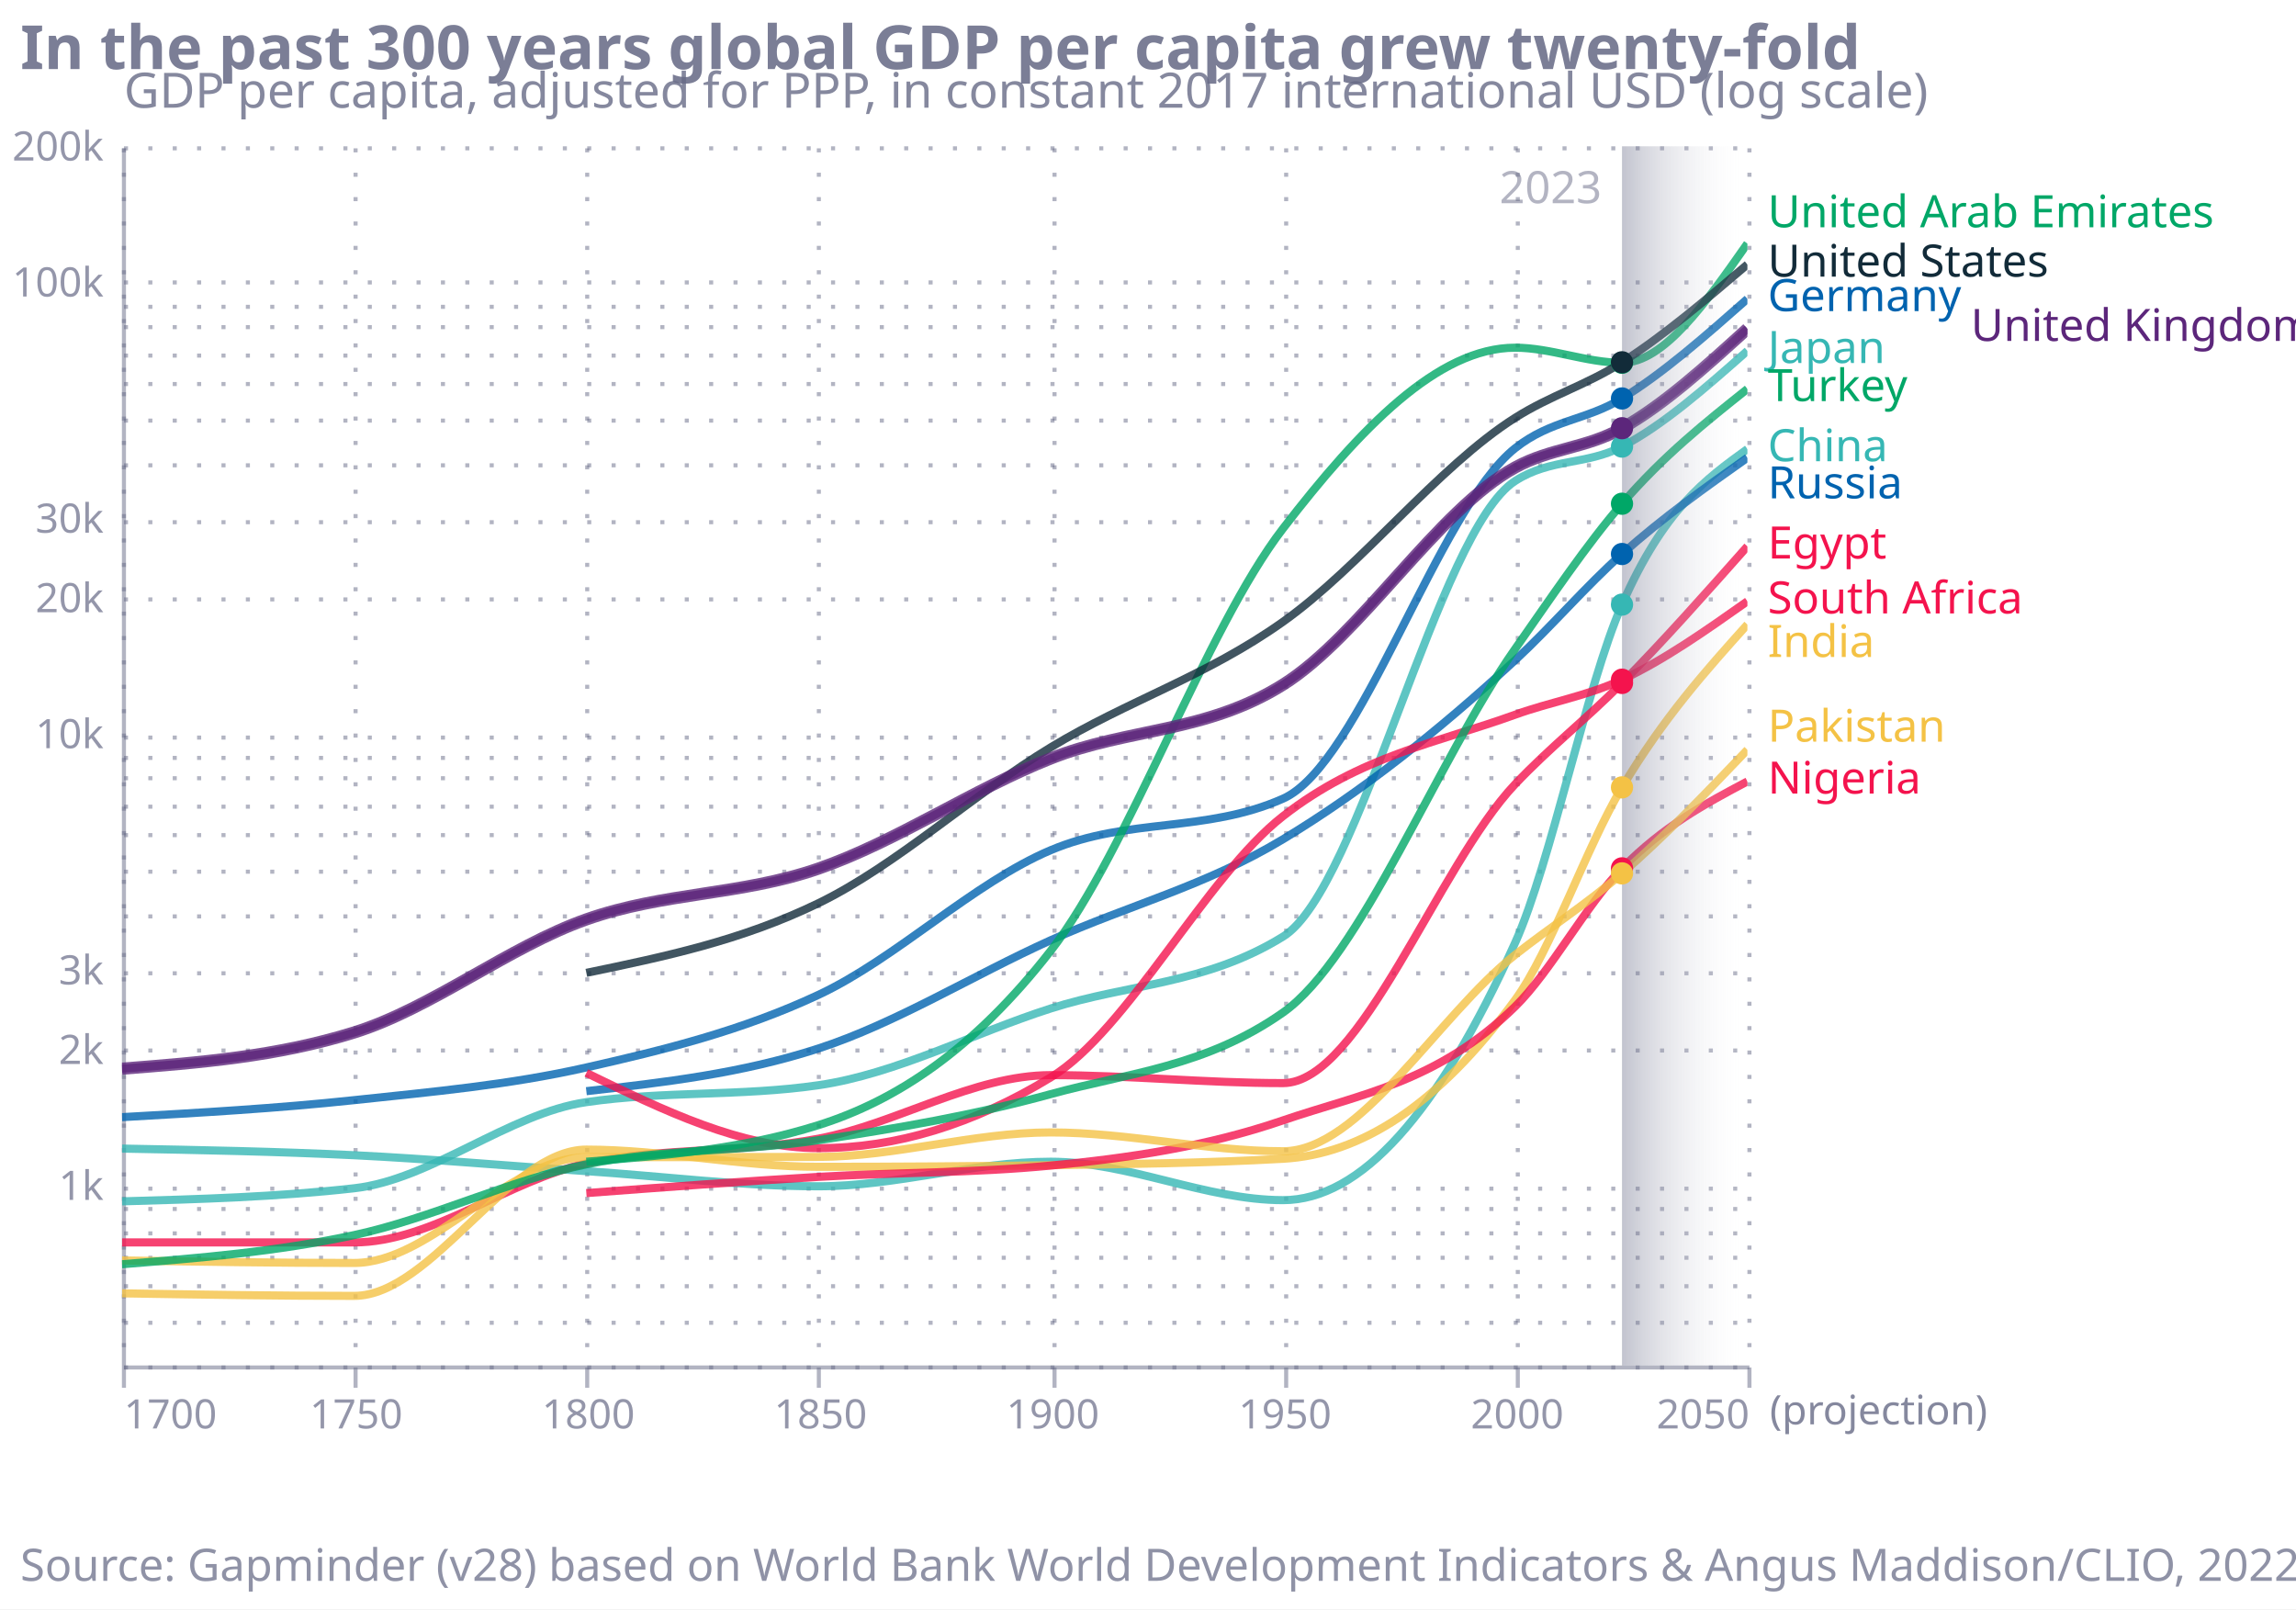
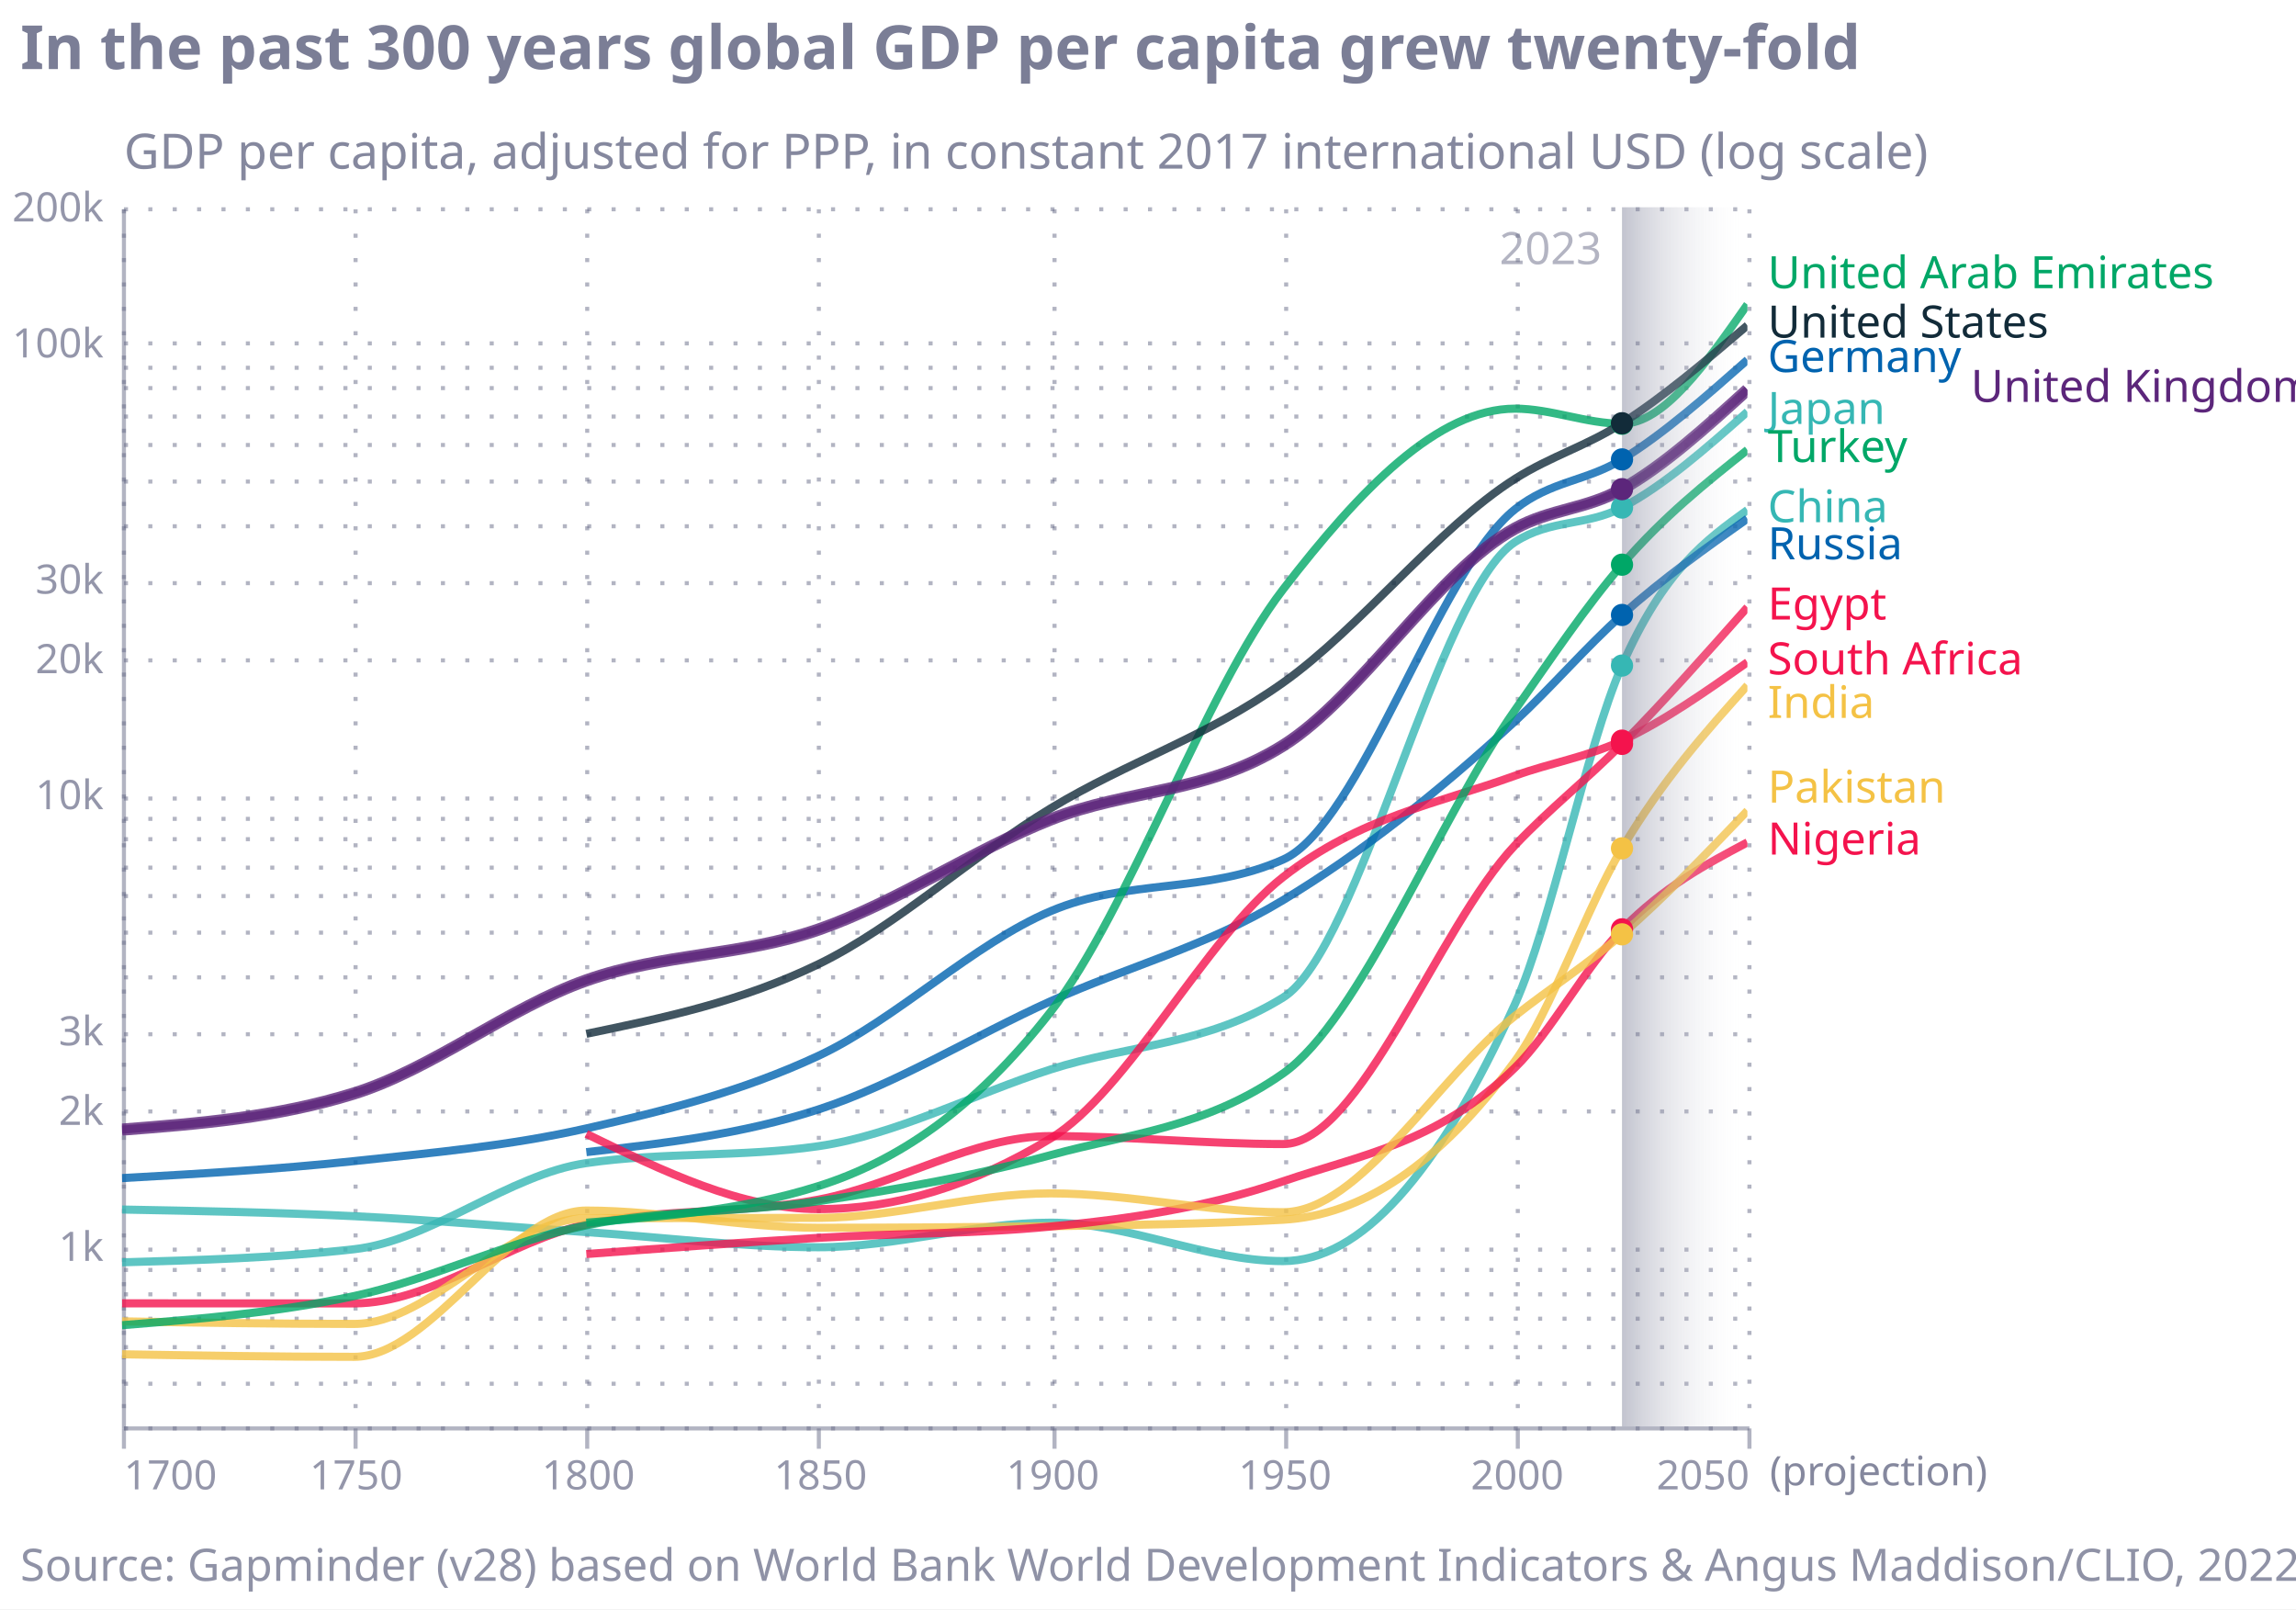
<svg xmlns="http://www.w3.org/2000/svg" version="1.1" class="marks" width="565" height="396" viewBox="0 0 565 396">
  <rect width="565" height="396" fill="white" />
-   <g fill="none" stroke-miterlimit="10" transform="translate(30,36)">
+   <g fill="none" stroke-miterlimit="10" transform="translate(30,51)">
    <g class="mark-group role-frame root" role="graphics-object" aria-roledescription="group mark container">
      <g transform="translate(0,0)">
        <path class="background" aria-hidden="true" d="M0,0h400v300h-400Z" />
        <g>
          <g class="mark-group role-axis" aria-hidden="true">
            <g transform="translate(0.5,300.5)">
              <path class="background" aria-hidden="true" d="M0,0h0v0h0Z" pointer-events="none" />
              <g>
                <g class="mark-rule role-axis-grid" pointer-events="none">
                  <line transform="translate(0,-300)" x2="0" y2="300" stroke="#676A86" stroke-opacity="0.5" stroke-width="1" stroke-dasharray="1,5" opacity="1" />
                  <line transform="translate(57,-300)" x2="0" y2="300" stroke="#676A86" stroke-opacity="0.5" stroke-width="1" stroke-dasharray="1,5" opacity="1" />
                  <line transform="translate(114,-300)" x2="0" y2="300" stroke="#676A86" stroke-opacity="0.5" stroke-width="1" stroke-dasharray="1,5" opacity="1" />
                  <line transform="translate(171,-300)" x2="0" y2="300" stroke="#676A86" stroke-opacity="0.5" stroke-width="1" stroke-dasharray="1,5" opacity="1" />
                  <line transform="translate(229,-300)" x2="0" y2="300" stroke="#676A86" stroke-opacity="0.5" stroke-width="1" stroke-dasharray="1,5" opacity="1" />
                  <line transform="translate(286,-300)" x2="0" y2="300" stroke="#676A86" stroke-opacity="0.5" stroke-width="1" stroke-dasharray="1,5" opacity="1" />
                  <line transform="translate(343,-300)" x2="0" y2="300" stroke="#676A86" stroke-opacity="0.5" stroke-width="1" stroke-dasharray="1,5" opacity="1" />
                  <line transform="translate(400,-300)" x2="0" y2="300" stroke="#676A86" stroke-opacity="0.5" stroke-width="1" stroke-dasharray="1,5" opacity="1" />
                </g>
              </g>
              <path class="foreground" aria-hidden="true" d="" pointer-events="none" display="none" />
            </g>
          </g>
          <g class="mark-group role-axis" aria-hidden="true">
            <g transform="translate(0.5,0.5)">
              <path class="background" aria-hidden="true" d="M0,0h0v0h0Z" pointer-events="none" />
              <g>
                <g class="mark-rule role-axis-grid" pointer-events="none">
                  <line transform="translate(0,300)" x2="400" y2="0" stroke="#676A86" stroke-opacity="0.5" stroke-width="1" stroke-dasharray="1,5" opacity="1" />
                  <line transform="translate(0,289)" x2="400" y2="0" stroke="#676A86" stroke-opacity="0.5" stroke-width="1" stroke-dasharray="1,5" opacity="1" />
                  <line transform="translate(0,280)" x2="400" y2="0" stroke="#676A86" stroke-opacity="0.5" stroke-width="1" stroke-dasharray="1,5" opacity="1" />
                  <line transform="translate(0,273)" x2="400" y2="0" stroke="#676A86" stroke-opacity="0.5" stroke-width="1" stroke-dasharray="1,5" opacity="1" />
                  <line transform="translate(0,267)" x2="400" y2="0" stroke="#676A86" stroke-opacity="0.5" stroke-width="1" stroke-dasharray="1,5" opacity="1" />
                  <line transform="translate(0,261)" x2="400" y2="0" stroke="#676A86" stroke-opacity="0.5" stroke-width="1" stroke-dasharray="1,5" opacity="1" />
                  <line transform="translate(0,256)" x2="400" y2="0" stroke="#676A86" stroke-opacity="0.5" stroke-width="1" stroke-dasharray="1,5" opacity="1" />
                  <line transform="translate(0,222)" x2="400" y2="0" stroke="#676A86" stroke-opacity="0.5" stroke-width="1" stroke-dasharray="1,5" opacity="1" />
                  <line transform="translate(0,203)" x2="400" y2="0" stroke="#676A86" stroke-opacity="0.5" stroke-width="1" stroke-dasharray="1,5" opacity="1" />
                  <line transform="translate(0,189)" x2="400" y2="0" stroke="#676A86" stroke-opacity="0.5" stroke-width="1" stroke-dasharray="1,5" opacity="1" />
                  <line transform="translate(0,178)" x2="400" y2="0" stroke="#676A86" stroke-opacity="0.5" stroke-width="1" stroke-dasharray="1,5" opacity="1" />
                  <line transform="translate(0,169)" x2="400" y2="0" stroke="#676A86" stroke-opacity="0.5" stroke-width="1" stroke-dasharray="1,5" opacity="1" />
                  <line transform="translate(0,162)" x2="400" y2="0" stroke="#676A86" stroke-opacity="0.5" stroke-width="1" stroke-dasharray="1,5" opacity="1" />
                  <line transform="translate(0,155)" x2="400" y2="0" stroke="#676A86" stroke-opacity="0.5" stroke-width="1" stroke-dasharray="1,5" opacity="1" />
                  <line transform="translate(0,150)" x2="400" y2="0" stroke="#676A86" stroke-opacity="0.5" stroke-width="1" stroke-dasharray="1,5" opacity="1" />
                  <line transform="translate(0,145)" x2="400" y2="0" stroke="#676A86" stroke-opacity="0.5" stroke-width="1" stroke-dasharray="1,5" opacity="1" />
                  <line transform="translate(0,111)" x2="400" y2="0" stroke="#676A86" stroke-opacity="0.5" stroke-width="1" stroke-dasharray="1,5" opacity="1" />
                  <line transform="translate(0,92)" x2="400" y2="0" stroke="#676A86" stroke-opacity="0.5" stroke-width="1" stroke-dasharray="1,5" opacity="1" />
                  <line transform="translate(0,78)" x2="400" y2="0" stroke="#676A86" stroke-opacity="0.5" stroke-width="1" stroke-dasharray="1,5" opacity="1" />
                  <line transform="translate(0,67)" x2="400" y2="0" stroke="#676A86" stroke-opacity="0.5" stroke-width="1" stroke-dasharray="1,5" opacity="1" />
                  <line transform="translate(0,58)" x2="400" y2="0" stroke="#676A86" stroke-opacity="0.5" stroke-width="1" stroke-dasharray="1,5" opacity="1" />
                  <line transform="translate(0,51)" x2="400" y2="0" stroke="#676A86" stroke-opacity="0.5" stroke-width="1" stroke-dasharray="1,5" opacity="1" />
                  <line transform="translate(0,44)" x2="400" y2="0" stroke="#676A86" stroke-opacity="0.5" stroke-width="1" stroke-dasharray="1,5" opacity="1" />
                  <line transform="translate(0,39)" x2="400" y2="0" stroke="#676A86" stroke-opacity="0.5" stroke-width="1" stroke-dasharray="1,5" opacity="1" />
                  <line transform="translate(0,33)" x2="400" y2="0" stroke="#676A86" stroke-opacity="0.5" stroke-width="1" stroke-dasharray="1,5" opacity="1" />
                  <line transform="translate(0,0)" x2="400" y2="0" stroke="#676A86" stroke-opacity="0.5" stroke-width="1" stroke-dasharray="1,5" opacity="1" />
                </g>
              </g>
              <path class="foreground" aria-hidden="true" d="" pointer-events="none" display="none" />
            </g>
          </g>
          <g class="mark-group role-axis" role="graphics-symbol" aria-roledescription="axis" aria-label="X-axis titled '(projection)' for a linear scale with values from 1700 to 2050">
            <g transform="translate(0.5,300.5)">
              <path class="background" aria-hidden="true" d="M0,0h0v0h0Z" pointer-events="none" />
              <g>
                <g class="mark-rule role-axis-tick" pointer-events="none">
                  <line transform="translate(0,0)" x2="0" y2="5" stroke="#676A86" stroke-opacity="0.5" stroke-width="1" opacity="1" />
                  <line transform="translate(57,0)" x2="0" y2="5" stroke="#676A86" stroke-opacity="0.5" stroke-width="1" opacity="1" />
                  <line transform="translate(114,0)" x2="0" y2="5" stroke="#676A86" stroke-opacity="0.5" stroke-width="1" opacity="1" />
                  <line transform="translate(171,0)" x2="0" y2="5" stroke="#676A86" stroke-opacity="0.5" stroke-width="1" opacity="1" />
                  <line transform="translate(229,0)" x2="0" y2="5" stroke="#676A86" stroke-opacity="0.5" stroke-width="1" opacity="1" />
                  <line transform="translate(286,0)" x2="0" y2="5" stroke="#676A86" stroke-opacity="0.5" stroke-width="1" opacity="1" />
                  <line transform="translate(343,0)" x2="0" y2="5" stroke="#676A86" stroke-opacity="0.5" stroke-width="1" opacity="1" />
                  <line transform="translate(400,0)" x2="0" y2="5" stroke="#676A86" stroke-opacity="0.5" stroke-width="1" opacity="1" />
                </g>
                <g class="mark-text role-axis-label" pointer-events="none">
                  <text text-anchor="start" transform="translate(0,15)" font-family="Circular Std Book" font-size="10px" fill="#676A86" fill-opacity="0.7" opacity="1">1700</text>
                  <text text-anchor="middle" transform="translate(57.14286,15)" font-family="Circular Std Book" font-size="10px" fill="#676A86" fill-opacity="0.7" opacity="1">1750</text>
                  <text text-anchor="middle" transform="translate(114.2857,15)" font-family="Circular Std Book" font-size="10px" fill="#676A86" fill-opacity="0.7" opacity="1">1800</text>
                  <text text-anchor="middle" transform="translate(171.4286,15)" font-family="Circular Std Book" font-size="10px" fill="#676A86" fill-opacity="0.7" opacity="1">1850</text>
                  <text text-anchor="middle" transform="translate(228.5714,15)" font-family="Circular Std Book" font-size="10px" fill="#676A86" fill-opacity="0.7" opacity="1">1900</text>
                  <text text-anchor="middle" transform="translate(285.7143,15)" font-family="Circular Std Book" font-size="10px" fill="#676A86" fill-opacity="0.7" opacity="1">1950</text>
                  <text text-anchor="middle" transform="translate(342.8571,15)" font-family="Circular Std Book" font-size="10px" fill="#676A86" fill-opacity="0.7" opacity="1">2000</text>
                  <text text-anchor="end" transform="translate(400,15)" font-family="Circular Std Book" font-size="10px" fill="#676A86" fill-opacity="0.7" opacity="1">2050</text>
                </g>
                <g class="mark-rule role-axis-domain" pointer-events="none">
                  <line transform="translate(0,0)" x2="400" y2="0" stroke="#676A86" stroke-opacity="0.5" stroke-width="1" opacity="1" />
                </g>
                <g class="mark-text role-axis-title" pointer-events="none">
                  <text text-anchor="start" transform="translate(405,14)" font-family="Circular Std Book" font-size="10px" font-weight="normal" fill="#676A86" fill-opacity="0.8" opacity="1">(projection)</text>
                </g>
              </g>
              <path class="foreground" aria-hidden="true" d="" pointer-events="none" display="none" />
            </g>
          </g>
          <g class="mark-group role-axis" role="graphics-symbol" aria-roledescription="axis" aria-label="Y-axis titled 'GDP per capita, adjusted for PPP, in constant 2017 international USD (log scale)' for a log scale with values from 400 to 200k">
            <g transform="translate(0.5,0.5)">
              <path class="background" aria-hidden="true" d="M0,0h0v0h0Z" pointer-events="none" />
              <g>
                <g class="mark-text role-axis-label" pointer-events="none">
                  <text text-anchor="end" transform="translate(-5,303)" font-family="Circular Std Book" font-size="10px" fill="#676A86" fill-opacity="0.7" opacity="1" />
                  <text text-anchor="end" transform="translate(-5,292.2281)" font-family="Circular Std Book" font-size="10px" fill="#676A86" fill-opacity="0.7" opacity="1" />
                  <text text-anchor="end" transform="translate(-5,283.4268)" font-family="Circular Std Book" font-size="10px" fill="#676A86" fill-opacity="0.7" opacity="1" />
                  <text text-anchor="end" transform="translate(-5,275.9855)" font-family="Circular Std Book" font-size="10px" fill="#676A86" fill-opacity="0.7" opacity="1" />
                  <text text-anchor="end" transform="translate(-5,269.5395)" font-family="Circular Std Book" font-size="10px" fill="#676A86" fill-opacity="0.7" opacity="1" />
                  <text text-anchor="end" transform="translate(-5,263.8537)" font-family="Circular Std Book" font-size="10px" fill="#676A86" fill-opacity="0.7" opacity="1" />
                  <text text-anchor="end" transform="translate(-5,258.7676)" font-family="Circular Std Book" font-size="10px" fill="#676A86" fill-opacity="0.7" opacity="1">1k</text>
                  <text text-anchor="end" transform="translate(-5,225.307)" font-family="Circular Std Book" font-size="10px" fill="#676A86" fill-opacity="0.7" opacity="1">2k</text>
                  <text text-anchor="end" transform="translate(-5,205.7339)" font-family="Circular Std Book" font-size="10px" fill="#676A86" fill-opacity="0.7" opacity="1">3k</text>
                  <text text-anchor="end" transform="translate(-5,191.8465)" font-family="Circular Std Book" font-size="10px" fill="#676A86" fill-opacity="0.7" opacity="1" />
                  <text text-anchor="end" transform="translate(-5,181.0746)" font-family="Circular Std Book" font-size="10px" fill="#676A86" fill-opacity="0.7" opacity="1" />
                  <text text-anchor="end" transform="translate(-5,172.2733)" font-family="Circular Std Book" font-size="10px" fill="#676A86" fill-opacity="0.7" opacity="1" />
                  <text text-anchor="end" transform="translate(-5,164.832)" font-family="Circular Std Book" font-size="10px" fill="#676A86" fill-opacity="0.7" opacity="1" />
                  <text text-anchor="end" transform="translate(-5,158.3859)" font-family="Circular Std Book" font-size="10px" fill="#676A86" fill-opacity="0.7" opacity="1" />
                  <text text-anchor="end" transform="translate(-5,152.7002)" font-family="Circular Std Book" font-size="10px" fill="#676A86" fill-opacity="0.7" opacity="1" />
                  <text text-anchor="end" transform="translate(-5,147.6141)" font-family="Circular Std Book" font-size="10px" fill="#676A86" fill-opacity="0.7" opacity="1">10k</text>
                  <text text-anchor="end" transform="translate(-5,114.1535)" font-family="Circular Std Book" font-size="10px" fill="#676A86" fill-opacity="0.7" opacity="1">20k</text>
                  <text text-anchor="end" transform="translate(-5,94.58035)" font-family="Circular Std Book" font-size="10px" fill="#676A86" fill-opacity="0.7" opacity="1">30k</text>
                  <text text-anchor="end" transform="translate(-5,80.69297)" font-family="Circular Std Book" font-size="10px" fill="#676A86" fill-opacity="0.7" opacity="1" />
                  <text text-anchor="end" transform="translate(-5,69.92108)" font-family="Circular Std Book" font-size="10px" fill="#676A86" fill-opacity="0.7" opacity="1" />
                  <text text-anchor="end" transform="translate(-5,61.11981)" font-family="Circular Std Book" font-size="10px" fill="#676A86" fill-opacity="0.7" opacity="1" />
                  <text text-anchor="end" transform="translate(-5,53.67844)" font-family="Circular Std Book" font-size="10px" fill="#676A86" fill-opacity="0.7" opacity="1" />
                  <text text-anchor="end" transform="translate(-5,47.23243)" font-family="Circular Std Book" font-size="10px" fill="#676A86" fill-opacity="0.7" opacity="1" />
                  <text text-anchor="end" transform="translate(-5,41.54665)" font-family="Circular Std Book" font-size="10px" fill="#676A86" fill-opacity="0.7" opacity="1" />
                  <text text-anchor="end" transform="translate(-5,36.46054)" font-family="Circular Std Book" font-size="10px" fill="#676A86" fill-opacity="0.7" opacity="1">100k</text>
                  <text text-anchor="end" transform="translate(-5,3)" font-family="Circular Std Book" font-size="10px" fill="#676A86" fill-opacity="0.7" opacity="1">200k</text>
                </g>
                <g class="mark-rule role-axis-domain" pointer-events="none">
                  <line transform="translate(0,300)" x2="0" y2="-300" stroke="#676A86" stroke-opacity="0.5" stroke-width="1" opacity="1" />
                </g>
                <g class="mark-text role-axis-title" pointer-events="none">
                  <text text-anchor="start" transform="translate(0,-10)" font-family="Circular Std Book" font-size="12px" font-weight="normal" fill="#676A86" fill-opacity="0.8" opacity="1">GDP per capita, adjusted for PPP, in constant 2017 international USD (log scale)</text>
                </g>
              </g>
              <path class="foreground" aria-hidden="true" d="" pointer-events="none" display="none" />
            </g>
          </g>
          <g class="mark-group role-scope layer_0_pathgroup" role="graphics-object" aria-roledescription="group mark container">
            <g transform="translate(0,0)">
              <path class="background" aria-hidden="true" d="M0,0h400v300h-400Z" />
              <g>
-                 <g class="mark-line role-mark layer_0_marks" clip-path="url(#clip977)" role="graphics-object" aria-roledescription="line mark container">
+                 <g class="mark-line role-mark layer_0_marks" clip-path="url(#clip65)" role="graphics-object" aria-roledescription="line mark container">
                  <path aria-label="year: 1700; value: 1.20827k; key: China" role="graphics-symbol" aria-roledescription="line mark" d="M0,246.635C19.048,246.99,38.095,247.346,57.143,248.271C76.19,249.197,95.238,250.913,114.286,252.187C133.333,253.46,152.381,255.913,171.429,255.913C190.476,255.913,209.524,249.868,228.571,249.868C247.619,249.868,266.667,259.323,285.714,259.323C304.762,259.323,323.81,238.202,342.857,195.959C351.619,176.528,360.381,132.754,369.143,112.781C379.429,89.335,389.714,81.916,400,74.497" stroke="#36B7B4" stroke-width="2" opacity="0.8" />
                </g>
              </g>
              <path class="foreground" aria-hidden="true" d="" display="none" />
            </g>
            <g transform="translate(0,0)">
              <path class="background" aria-hidden="true" d="M0,0h400v300h-400Z" />
              <g>
-                 <g class="mark-line role-mark layer_0_marks" clip-path="url(#clip978)" role="graphics-object" aria-roledescription="line mark container">
+                 <g class="mark-line role-mark layer_0_marks" clip-path="url(#clip66)" role="graphics-object" aria-roledescription="line mark container">
                  <path aria-label="year: 1700; value: 748.979; key: Egypt" role="graphics-symbol" aria-roledescription="line mark" d="M0,269.721C19.048,269.724,38.095,269.727,57.143,269.727C76.19,269.727,95.238,254.367,114.286,250.297C133.333,246.227,152.381,247.814,171.429,244.191C190.476,240.569,209.524,228.56,228.571,228.56C247.619,228.56,266.667,230.523,285.714,230.523C304.762,230.523,323.81,177.034,342.857,156.95C351.619,147.711,360.381,140.925,369.143,132.053C379.429,121.638,389.714,110.038,400,98.438" stroke="#F4134D" stroke-width="2" opacity="0.8" />
                </g>
              </g>
              <path class="foreground" aria-hidden="true" d="" display="none" />
            </g>
            <g transform="translate(0,0)">
              <path class="background" aria-hidden="true" d="M0,0h400v300h-400Z" />
              <g>
-                 <g class="mark-line role-mark layer_0_marks" clip-path="url(#clip979)" role="graphics-object" aria-roledescription="line mark container">
+                 <g class="mark-line role-mark layer_0_marks" clip-path="url(#clip67)" role="graphics-object" aria-roledescription="line mark container">
                  <path aria-label="year: 1700; value: 1.41820k; key: Germany" role="graphics-symbol" aria-roledescription="line mark" d="M0,238.901C19.048,237.827,38.095,236.753,57.143,234.716C76.19,232.678,95.238,230.994,114.286,226.674C133.333,222.354,152.381,217.707,171.429,208.795C190.476,199.883,209.524,181.246,228.571,173.202C247.619,165.159,266.667,168.979,285.714,160.532C304.762,152.086,323.81,89.414,342.857,74.283C351.619,67.322,360.381,67.449,369.143,62.047C379.429,55.706,389.714,46.629,400,37.553" stroke="#0063AF" stroke-width="2" opacity="0.8" />
                </g>
              </g>
              <path class="foreground" aria-hidden="true" d="" display="none" />
            </g>
            <g transform="translate(0,0)">
              <path class="background" aria-hidden="true" d="M0,0h400v300h-400Z" />
              <g>
-                 <g class="mark-line role-mark layer_0_marks" clip-path="url(#clip980)" role="graphics-object" aria-roledescription="line mark container">
+                 <g class="mark-line role-mark layer_0_marks" clip-path="url(#clip68)" role="graphics-object" aria-roledescription="line mark container">
                  <path aria-label="year: 1700; value: 577.720; key: India" role="graphics-symbol" aria-roledescription="line mark" d="M0,282.254C19.048,282.567,38.095,282.881,57.143,282.881C76.19,282.881,95.238,246.886,114.286,246.886C133.333,246.886,152.381,251.123,171.429,251.123C190.476,251.123,209.524,250.992,228.571,250.73C247.619,250.468,266.667,250.202,285.714,249.147C304.762,248.092,323.81,236.109,342.857,210.033C351.619,198.038,360.381,172.401,369.143,157.754C379.429,140.56,389.714,129.112,400,117.663" stroke="#F4C245" stroke-width="2" opacity="0.8" />
                </g>
              </g>
              <path class="foreground" aria-hidden="true" d="" display="none" />
            </g>
            <g transform="translate(0,0)">
              <path class="background" aria-hidden="true" d="M0,0h400v300h-400Z" />
              <g>
-                 <g class="mark-line role-mark layer_0_marks" clip-path="url(#clip981)" role="graphics-object" aria-roledescription="line mark container">
+                 <g class="mark-line role-mark layer_0_marks" clip-path="url(#clip69)" role="graphics-object" aria-roledescription="line mark container">
                  <path aria-label="year: 1700; value: 923.247; key: Japan" role="graphics-symbol" aria-roledescription="line mark" d="M0,259.623C19.048,259.086,38.095,258.549,57.143,256.401C76.19,254.254,95.238,237.984,114.286,235.207C133.333,232.429,152.381,233.818,171.429,231.041C190.476,228.263,209.524,218.25,228.571,212.157C247.619,206.064,266.667,206.267,285.714,194.486C304.762,182.705,323.81,94.598,342.857,82.348C351.619,76.713,360.381,78.495,369.143,73.895C379.429,68.496,389.714,59.413,400,50.329" stroke="#36B7B4" stroke-width="2" opacity="0.8" />
                </g>
              </g>
              <path class="foreground" aria-hidden="true" d="" display="none" />
            </g>
            <g transform="translate(0,0)">
              <path class="background" aria-hidden="true" d="M0,0h400v300h-400Z" />
              <g>
-                 <g class="mark-line role-mark layer_0_marks" clip-path="url(#clip982)" role="graphics-object" aria-roledescription="line mark container">
+                 <g class="mark-line role-mark layer_0_marks" clip-path="url(#clip70)" role="graphics-object" aria-roledescription="line mark container">
                  <path aria-label="year: 1800; value: 963.000; key: Nigeria" role="graphics-symbol" aria-roledescription="line mark" d="M114.286,257.588C133.333,256.156,152.381,254.725,171.429,253.597C190.476,252.468,209.524,252.67,228.571,250.817C247.619,248.964,266.667,246.222,285.714,239.698C304.762,233.173,323.81,230.355,342.857,211.67C351.619,203.076,360.381,186.594,369.143,177.68C379.429,167.217,389.714,161.749,400,156.281" stroke="#F4134D" stroke-width="2" opacity="0.8" />
                </g>
              </g>
              <path class="foreground" aria-hidden="true" d="" display="none" />
            </g>
            <g transform="translate(0,0)">
              <path class="background" aria-hidden="true" d="M0,0h400v300h-400Z" />
              <g>
-                 <g class="mark-line role-mark layer_0_marks" clip-path="url(#clip983)" role="graphics-object" aria-roledescription="line mark container">
+                 <g class="mark-line role-mark layer_0_marks" clip-path="url(#clip71)" role="graphics-object" aria-roledescription="line mark container">
                  <path aria-label="year: 1700; value: 683.269; key: Pakistan" role="graphics-symbol" aria-roledescription="line mark" d="M0,274.153C19.048,274.467,38.095,274.781,57.143,274.781C76.19,274.781,95.238,248.825,114.286,248.77C133.333,248.714,152.381,248.742,171.429,248.686C190.476,248.631,209.524,242.659,228.571,242.659C247.619,242.659,266.667,247.289,285.714,247.289C304.762,247.289,323.81,213.964,342.857,198.944C351.619,192.035,360.381,186.491,369.143,178.912C379.429,170.016,389.714,159.257,400,148.498" stroke="#F4C245" stroke-width="2" opacity="0.8" />
                </g>
              </g>
              <path class="foreground" aria-hidden="true" d="" display="none" />
            </g>
            <g transform="translate(0,0)">
              <path class="background" aria-hidden="true" d="M0,0h400v300h-400Z" />
              <g>
-                 <g class="mark-line role-mark layer_0_marks" clip-path="url(#clip984)" role="graphics-object" aria-roledescription="line mark container">
+                 <g class="mark-line role-mark layer_0_marks" clip-path="url(#clip72)" role="graphics-object" aria-roledescription="line mark container">
                  <path aria-label="year: 1800; value: 1.61900k; key: Russia" role="graphics-symbol" aria-roledescription="line mark" d="M114.286,232.509C133.333,230.347,152.381,228.186,171.429,221.994C190.476,215.803,209.524,203.941,228.571,195.362C247.619,186.783,266.667,182.006,285.714,170.52C304.762,159.034,323.81,144.038,342.857,126.445C351.619,118.352,360.381,108.122,369.143,100.326C379.429,91.174,389.714,83.904,400,76.634" stroke="#0063AF" stroke-width="2" opacity="0.8" />
                </g>
              </g>
              <path class="foreground" aria-hidden="true" d="" display="none" />
            </g>
            <g transform="translate(0,0)">
              <path class="background" aria-hidden="true" d="M0,0h400v300h-400Z" />
              <g>
-                 <g class="mark-line role-mark layer_0_marks" clip-path="url(#clip985)" role="graphics-object" aria-roledescription="line mark container">
+                 <g class="mark-line role-mark layer_0_marks" clip-path="url(#clip73)" role="graphics-object" aria-roledescription="line mark container">
                  <path aria-label="year: 1800; value: 1.77700k; key: South Africa" role="graphics-symbol" aria-roledescription="line mark" d="M114.286,228.014C133.333,237.27,152.381,246.526,171.429,246.526C190.476,246.526,209.524,240.722,228.571,229.113C247.619,217.504,266.667,179.723,285.714,164.848C304.762,149.973,323.81,146.762,342.857,139.864C351.619,136.691,360.381,135.323,369.143,131.252C379.429,126.474,389.714,119.215,400,111.957" stroke="#F4134D" stroke-width="2" opacity="0.8" />
                </g>
              </g>
              <path class="foreground" aria-hidden="true" d="" display="none" />
            </g>
            <g transform="translate(0,0)">
              <path class="background" aria-hidden="true" d="M0,0h400v300h-400Z" />
              <g>
-                 <g class="mark-line role-mark layer_0_marks" clip-path="url(#clip986)" role="graphics-object" aria-roledescription="line mark container">
+                 <g class="mark-line role-mark layer_0_marks" clip-path="url(#clip74)" role="graphics-object" aria-roledescription="line mark container">
                  <path aria-label="year: 1700; value: 670.000; key: Turkey" role="graphics-symbol" aria-roledescription="line mark" d="M0,275.1C19.048,273.561,38.095,272.022,57.143,267.924C76.19,263.826,95.238,254.405,114.286,250.513C133.333,246.621,152.381,247.453,171.429,244.573C190.476,241.692,209.524,238.465,228.571,233.23C247.619,227.995,266.667,226.542,285.714,213.165C304.762,199.788,323.81,150.788,342.857,123.664C351.619,111.187,360.381,98.071,369.143,87.953C379.429,76.076,389.714,67.89,400,59.705" stroke="#00A767" stroke-width="2" opacity="0.8" />
                </g>
              </g>
              <path class="foreground" aria-hidden="true" d="" display="none" />
            </g>
            <g transform="translate(0,0)">
              <path class="background" aria-hidden="true" d="M0,0h400v300h-400Z" />
              <g>
-                 <g class="mark-line role-mark layer_0_marks" clip-path="url(#clip987)" role="graphics-object" aria-roledescription="line mark container">
+                 <g class="mark-line role-mark layer_0_marks" clip-path="url(#clip75)" role="graphics-object" aria-roledescription="line mark container">
                  <path aria-label="year: 1800; value: 1.13000k; key: United Arab Emirates" role="graphics-symbol" aria-roledescription="line mark" d="M114.286,249.868C133.333,248.365,152.381,246.863,171.429,240.853C190.476,234.844,209.524,222.407,228.571,197.943C247.619,173.479,266.667,118.801,285.714,94.07C304.762,69.339,323.81,49.559,342.857,49.559C351.619,49.559,360.381,53.268,369.143,53.268C379.429,53.268,389.714,38.596,400,23.924" stroke="#00A767" stroke-width="2" opacity="0.8" />
                </g>
              </g>
              <path class="foreground" aria-hidden="true" d="" display="none" />
            </g>
            <g transform="translate(0,0)">
              <path class="background" aria-hidden="true" d="M0,0h400v300h-400Z" />
              <g>
-                 <g class="mark-line role-mark layer_0_marks" clip-path="url(#clip988)" role="graphics-object" aria-roledescription="line mark container">
+                 <g class="mark-line role-mark layer_0_marks" clip-path="url(#clip76)" role="graphics-object" aria-roledescription="line mark container">
                  <path aria-label="year: 1700; value: 1.81569k; key: United Kingdom" role="graphics-symbol" aria-roledescription="line mark" d="M0,226.974C19.048,225.489,38.095,224.003,57.143,218.06C76.19,212.117,95.238,196.964,114.286,190.242C133.333,183.52,152.381,184.33,171.429,177.728C190.476,171.127,209.524,158.173,228.571,150.632C247.619,143.09,266.667,144.414,285.714,132.479C304.762,120.544,323.81,89.424,342.857,79.02C351.619,74.235,360.381,74.306,369.143,69.372C379.429,63.58,389.714,54.238,400,44.895" stroke="#5C267B" stroke-width="2" opacity="0.8" />
                </g>
              </g>
              <path class="foreground" aria-hidden="true" d="" display="none" />
            </g>
            <g transform="translate(0,0)">
              <path class="background" aria-hidden="true" d="M0,0h400v300h-400Z" />
              <g>
-                 <g class="mark-line role-mark layer_0_marks" clip-path="url(#clip989)" role="graphics-object" aria-roledescription="line mark container">
+                 <g class="mark-line role-mark layer_0_marks" clip-path="url(#clip77)" role="graphics-object" aria-roledescription="line mark container">
                  <path aria-label="year: 1800; value: 2.95900k; key: United States" role="graphics-symbol" aria-roledescription="line mark" d="M114.286,203.398C133.333,199.444,152.381,195.49,171.429,186.239C190.476,176.988,209.524,159.433,228.571,147.895C247.619,136.356,266.667,130.523,285.714,117.007C304.762,103.492,323.81,78.849,342.857,66.801C351.619,61.258,360.381,58.751,369.143,53.149C379.429,46.572,389.714,37.823,400,29.073" stroke="#122B39" stroke-width="2" opacity="0.8" />
                </g>
              </g>
              <path class="foreground" aria-hidden="true" d="" display="none" />
            </g>
          </g>
          <g class="mark-group role-scope layer_1_pathgroup" role="graphics-object" aria-roledescription="group mark container">
            <g transform="translate(0,0)">
              <path class="background" aria-hidden="true" d="M0,0h400v300h-400Z" />
              <g>
-                 <g class="mark-line role-mark layer_1_marks" clip-path="url(#clip990)" role="graphics-object" aria-roledescription="line mark container">
+                 <g class="mark-line role-mark layer_1_marks" clip-path="url(#clip78)" role="graphics-object" aria-roledescription="line mark container">
                  <path aria-label="year: 1700; value: 1.81569k; key: United Kingdom" role="graphics-symbol" aria-roledescription="line mark" d="M0,226.974C19.048,225.489,38.095,224.003,57.143,218.06C76.19,212.117,95.238,196.964,114.286,190.242C133.333,183.52,152.381,184.33,171.429,177.728C190.476,171.127,209.524,158.173,228.571,150.632C247.619,143.09,266.667,144.414,285.714,132.479C304.762,120.544,323.81,89.424,342.857,79.02C351.619,74.235,360.381,74.306,369.143,69.372C379.429,63.58,389.714,54.238,400,44.895" stroke="#5C267B" stroke-width="3" opacity="0.8" />
                </g>
              </g>
              <path class="foreground" aria-hidden="true" d="" display="none" />
            </g>
          </g>
          <g class="mark-area role-mark layer_2_marks" role="graphics-object" aria-roledescription="area mark container">
-             <path aria-label="x: 2023; y: 400; y2: 200000" role="graphics-symbol" aria-roledescription="area mark" d="M369.143,300L400,300L400,0L369.143,0Z" fill="url(#gradient_536)" opacity="0.4" />
+             <path aria-label="x: 2023; y: 400; y2: 200000" role="graphics-symbol" aria-roledescription="area mark" d="M369.143,300L400,300L400,0L369.143,0Z" fill="url(#gradient_32)" opacity="0.4" />
          </g>
          <g class="mark-text role-mark layer_3_marks" role="graphics-object" aria-roledescription="text mark container">
            <text aria-label="x: 2023; y: 200000" role="graphics-symbol" aria-roledescription="text mark" text-anchor="end" transform="translate(364.1429,14)" font-family="Circular Std Book" font-size="11px" fill="#676A86" opacity="0.5">2023</text>
          </g>
          <g class="mark-symbol role-mark layer_4_marks" role="graphics-object" aria-roledescription="symbol mark container">
            <path aria-label="year: 2023; value: 19.3370k; key: China" role="graphics-symbol" aria-roledescription="circle" transform="translate(369.1429,112.7809)" d="M2.739,0A2.739,2.739,0,1,1,-2.739,0A2.739,2.739,0,1,1,2.739,0" fill="#36B7B4" stroke-width="2" opacity="1" />
            <path aria-label="year: 2023; value: 12.9720k; key: Egypt" role="graphics-symbol" aria-roledescription="circle" transform="translate(369.1429,132.0529)" d="M2.739,0A2.739,2.739,0,1,1,-2.739,0A2.739,2.739,0,1,1,2.739,0" fill="#F4134D" stroke-width="2" opacity="1" />
            <path aria-label="year: 2023; value: 55.3120k; key: Germany" role="graphics-symbol" aria-roledescription="circle" transform="translate(369.1429,62.04707)" d="M2.739,0A2.739,2.739,0,1,1,-2.739,0A2.739,2.739,0,1,1,2.739,0" fill="#0063AF" stroke-width="2" opacity="1" />
            <path aria-label="year: 2023; value: 7.61700k; key: India" role="graphics-symbol" aria-roledescription="circle" transform="translate(369.1429,157.7542)" d="M2.739,0A2.739,2.739,0,1,1,-2.739,0A2.739,2.739,0,1,1,2.739,0" fill="#F4C245" stroke-width="2" opacity="1" />
            <path aria-label="year: 2023; value: 43.2740k; key: Japan" role="graphics-symbol" aria-roledescription="circle" transform="translate(369.1429,73.89518)" d="M2.739,0A2.739,2.739,0,1,1,-2.739,0A2.739,2.739,0,1,1,2.739,0" fill="#36B7B4" stroke-width="2" opacity="1" />
            <path aria-label="year: 2023; value: 5.04100k; key: Nigeria" role="graphics-symbol" aria-roledescription="circle" transform="translate(369.1429,177.6804)" d="M2.739,0A2.739,2.739,0,1,1,-2.739,0A2.739,2.739,0,1,1,2.739,0" fill="#F4134D" stroke-width="2" opacity="1" />
            <path aria-label="year: 2023; value: 4.91400k; key: Pakistan" role="graphics-symbol" aria-roledescription="circle" transform="translate(369.1429,178.9121)" d="M2.739,0A2.739,2.739,0,1,1,-2.739,0A2.739,2.739,0,1,1,2.739,0" fill="#F4C245" stroke-width="2" opacity="1" />
            <path aria-label="year: 2023; value: 25.0290k; key: Russia" role="graphics-symbol" aria-roledescription="circle" transform="translate(369.1429,100.3257)" d="M2.739,0A2.739,2.739,0,1,1,-2.739,0A2.739,2.739,0,1,1,2.739,0" fill="#0063AF" stroke-width="2" opacity="1" />
            <path aria-label="year: 2023; value: 13.1890k; key: South Africa" role="graphics-symbol" aria-roledescription="circle" transform="translate(369.1429,131.2521)" d="M2.739,0A2.739,2.739,0,1,1,-2.739,0A2.739,2.739,0,1,1,2.739,0" fill="#F4134D" stroke-width="2" opacity="1" />
            <path aria-label="year: 2023; value: 32.3410k; key: Turkey" role="graphics-symbol" aria-roledescription="circle" transform="translate(369.1429,87.95317)" d="M2.739,0A2.739,2.739,0,1,1,-2.739,0A2.739,2.739,0,1,1,2.739,0" fill="#00A767" stroke-width="2" opacity="1" />
            <path aria-label="year: 2023; value: 66.3440k; key: United Arab Emirates" role="graphics-symbol" aria-roledescription="circle" transform="translate(369.1429,53.26791)" d="M2.739,0A2.739,2.739,0,1,1,-2.739,0A2.739,2.739,0,1,1,2.739,0" fill="#00A767" stroke-width="2" opacity="1" />
            <path aria-label="year: 2023; value: 47.5250k; key: United Kingdom" role="graphics-symbol" aria-roledescription="circle" transform="translate(369.1429,69.37178)" d="M2.739,0A2.739,2.739,0,1,1,-2.739,0A2.739,2.739,0,1,1,2.739,0" fill="#5C267B" stroke-width="2" opacity="1" />
            <path aria-label="year: 2023; value: 66.5080k; key: United States" role="graphics-symbol" aria-roledescription="circle" transform="translate(369.1429,53.14873)" d="M2.739,0A2.739,2.739,0,1,1,-2.739,0A2.739,2.739,0,1,1,2.739,0" fill="#122B39" stroke-width="2" opacity="1" />
          </g>
          <g class="mark-text role-mark layer_5_marks" role="graphics-object" aria-roledescription="text mark container">
            <text aria-label="year: 2050; value: 42.7380k; key: China; t: China" role="graphics-symbol" aria-roledescription="text mark" text-anchor="start" transform="translate(405,77.49684)" font-family="Circular Std Book" font-size="11px" fill="#36B7B4">China</text>
            <text aria-label="year: 2050; value: 26.0270k; key: Egypt; t: Egypt" role="graphics-symbol" aria-roledescription="text mark" text-anchor="start" transform="translate(405,101.4382)" font-family="Circular Std Book" font-size="11px" fill="#F4134D">Egypt</text>
            <text aria-label="year: 2050; value: 91.8720k; key: Germany; t: Germany" role="graphics-symbol" aria-roledescription="text mark" text-anchor="start" transform="translate(405,40.55286)" font-family="Circular Std Book" font-size="11px" fill="#0063AF">Germany</text>
            <text aria-label="year: 2050; value: 70.5080k; key: Japan; t: Japan" role="graphics-symbol" aria-roledescription="text mark" text-anchor="start" transform="translate(405,53.32938)" font-family="Circular Std Book" font-size="11px" fill="#36B7B4">Japan</text>
            <text aria-label="year: 2050; value: 7.85300k; key: Nigeria; t: Nigeria" role="graphics-symbol" aria-roledescription="text mark" text-anchor="start" transform="translate(405,159.2812)" font-family="Circular Std Book" font-size="11px" fill="#F4134D">Nigeria</text>
            <text aria-label="year: 2050; value: 19.6700k; key: South Africa; t: South Africa" role="graphics-symbol" aria-roledescription="text mark" text-anchor="start" transform="translate(405,114.9567)" font-family="Circular Std Book" font-size="11px" fill="#F4134D">South Africa</text>
            <text aria-label="year: 2050; value: 58.0620k; key: Turkey; t: Turkey" role="graphics-symbol" aria-roledescription="text mark" text-anchor="start" transform="translate(405,62.70478)" font-family="Circular Std Book" font-size="11px" fill="#00A767">Turkey</text>
            <text aria-label="year: 2050; value: 109.514k; key: United States; t: United States" role="graphics-symbol" aria-roledescription="text mark" text-anchor="start" transform="translate(405,32.07335)" font-family="Circular Std Book" font-size="11px" fill="#122B39">United States</text>
          </g>
          <g class="mark-text role-mark layer_6_marks" role="graphics-object" aria-roledescription="text mark container">
            <text aria-label="year: 2050; value: 9.22700k; key: Pakistan; t: Pakistan" role="graphics-symbol" aria-roledescription="text mark" text-anchor="start" transform="translate(405,146.4977)" font-family="Circular Std Book" font-size="11px" fill="#F4C245">Pakistan</text>
          </g>
          <g class="mark-text role-mark layer_7_marks" role="graphics-object" aria-roledescription="text mark container">
            <text aria-label="year: 2050; value: 17.4770k; key: India; t: India" role="graphics-symbol" aria-roledescription="text mark" text-anchor="start" transform="translate(405,125.663)" font-family="Circular Std Book" font-size="11px" fill="#F4C245">India</text>
          </g>
          <g class="mark-text role-mark layer_8_marks" role="graphics-object" aria-roledescription="text mark container">
            <text aria-label="year: 2050; value: 40.8870k; key: Russia; t: Russia" role="graphics-symbol" aria-roledescription="text mark" text-anchor="start" transform="translate(405,86.63421)" font-family="Circular Std Book" font-size="11px" fill="#0063AF">Russia</text>
          </g>
          <g class="mark-text role-mark layer_9_marks" role="graphics-object" aria-roledescription="text mark container">
            <text aria-label="year: 2050; value: 121.841k; key: United Arab Emirates; t: United Arab Emirates" role="graphics-symbol" aria-roledescription="text mark" text-anchor="start" transform="translate(405,19.9243)" font-family="Circular Std Book" font-size="11px" fill="#00A767">United Arab Emirates</text>
          </g>
          <g class="mark-text role-mark layer_10_marks" role="graphics-object" aria-roledescription="text mark container">
            <text aria-label="year: 2050; value: 78.9090k; key: United Kingdom; t: United Kingdom" role="graphics-symbol" aria-roledescription="text mark" text-anchor="start" transform="translate(455,47.89529)" font-family="Circular Std Book" font-size="11px" fill="#5C267B">United Kingdom</text>
          </g>
          <g class="mark-group role-title">
-             <g transform="translate(-25,-31)">
+             <g transform="translate(-25,-46)">
              <path class="background" aria-hidden="true" d="M0,0h0v0h0Z" pointer-events="none" />
              <g>
                <g class="mark-text role-title-text" role="graphics-symbol" aria-roledescription="title" aria-label="Title text 'In the past 300 years global GDP per capita grew twenty-fold'" pointer-events="none">
                  <text text-anchor="start" transform="translate(0,12)" font-family="Circular Std Book" font-size="15px" font-weight="bold" fill="#676A86dd" opacity="1">In the past 300 years global GDP per capita grew twenty-fold</text>
                </g>
                <g class="mark-text role-title-subtitle" role="graphics-symbol" aria-roledescription="subtitle" aria-label="Subtitle text 'Source: Gapminder (v28) based on World Bank World Development Indicators &amp; Angus Maddison/CLIO, 2022'" pointer-events="none">
                  <text text-anchor="start" transform="translate(0,384)" font-family="Circular Std Book" font-size="11px" fill="#676A86bb" opacity="1">Source: Gapminder (v28) based on World Bank World Development Indicators &amp; Angus Maddison/CLIO, 2022</text>
                </g>
              </g>
              <path class="foreground" aria-hidden="true" d="" pointer-events="none" display="none" />
            </g>
          </g>
        </g>
        <path class="foreground" aria-hidden="true" d="" display="none" />
      </g>
    </g>
  </g>
  <defs>
-     <linearGradient id="gradient_536" x1="1" x2="0" y1="1" y2="1">
+     <linearGradient id="gradient_32" x1="1" x2="0" y1="1" y2="1">
      <stop offset="0" stop-color="#ffffff00" />
      <stop offset="1" stop-color="#676A86" />
    </linearGradient>
-     <clipPath id="clip977">
-       <rect x="0" y="0" width="400" height="300" />
-     </clipPath>
-     <clipPath id="clip978">
-       <rect x="0" y="0" width="400" height="300" />
-     </clipPath>
-     <clipPath id="clip979">
-       <rect x="0" y="0" width="400" height="300" />
-     </clipPath>
-     <clipPath id="clip980">
-       <rect x="0" y="0" width="400" height="300" />
-     </clipPath>
-     <clipPath id="clip981">
-       <rect x="0" y="0" width="400" height="300" />
-     </clipPath>
-     <clipPath id="clip982">
-       <rect x="0" y="0" width="400" height="300" />
-     </clipPath>
-     <clipPath id="clip983">
-       <rect x="0" y="0" width="400" height="300" />
-     </clipPath>
-     <clipPath id="clip984">
-       <rect x="0" y="0" width="400" height="300" />
-     </clipPath>
-     <clipPath id="clip985">
-       <rect x="0" y="0" width="400" height="300" />
-     </clipPath>
-     <clipPath id="clip986">
-       <rect x="0" y="0" width="400" height="300" />
-     </clipPath>
-     <clipPath id="clip987">
-       <rect x="0" y="0" width="400" height="300" />
-     </clipPath>
-     <clipPath id="clip988">
-       <rect x="0" y="0" width="400" height="300" />
-     </clipPath>
-     <clipPath id="clip989">
-       <rect x="0" y="0" width="400" height="300" />
-     </clipPath>
-     <clipPath id="clip990">
+     <clipPath id="clip65">
+       <rect x="0" y="0" width="400" height="300" />
+     </clipPath>
+     <clipPath id="clip66">
+       <rect x="0" y="0" width="400" height="300" />
+     </clipPath>
+     <clipPath id="clip67">
+       <rect x="0" y="0" width="400" height="300" />
+     </clipPath>
+     <clipPath id="clip68">
+       <rect x="0" y="0" width="400" height="300" />
+     </clipPath>
+     <clipPath id="clip69">
+       <rect x="0" y="0" width="400" height="300" />
+     </clipPath>
+     <clipPath id="clip70">
+       <rect x="0" y="0" width="400" height="300" />
+     </clipPath>
+     <clipPath id="clip71">
+       <rect x="0" y="0" width="400" height="300" />
+     </clipPath>
+     <clipPath id="clip72">
+       <rect x="0" y="0" width="400" height="300" />
+     </clipPath>
+     <clipPath id="clip73">
+       <rect x="0" y="0" width="400" height="300" />
+     </clipPath>
+     <clipPath id="clip74">
+       <rect x="0" y="0" width="400" height="300" />
+     </clipPath>
+     <clipPath id="clip75">
+       <rect x="0" y="0" width="400" height="300" />
+     </clipPath>
+     <clipPath id="clip76">
+       <rect x="0" y="0" width="400" height="300" />
+     </clipPath>
+     <clipPath id="clip77">
+       <rect x="0" y="0" width="400" height="300" />
+     </clipPath>
+     <clipPath id="clip78">
      <rect x="0" y="0" width="400" height="300" />
    </clipPath>
  </defs>
</svg>
